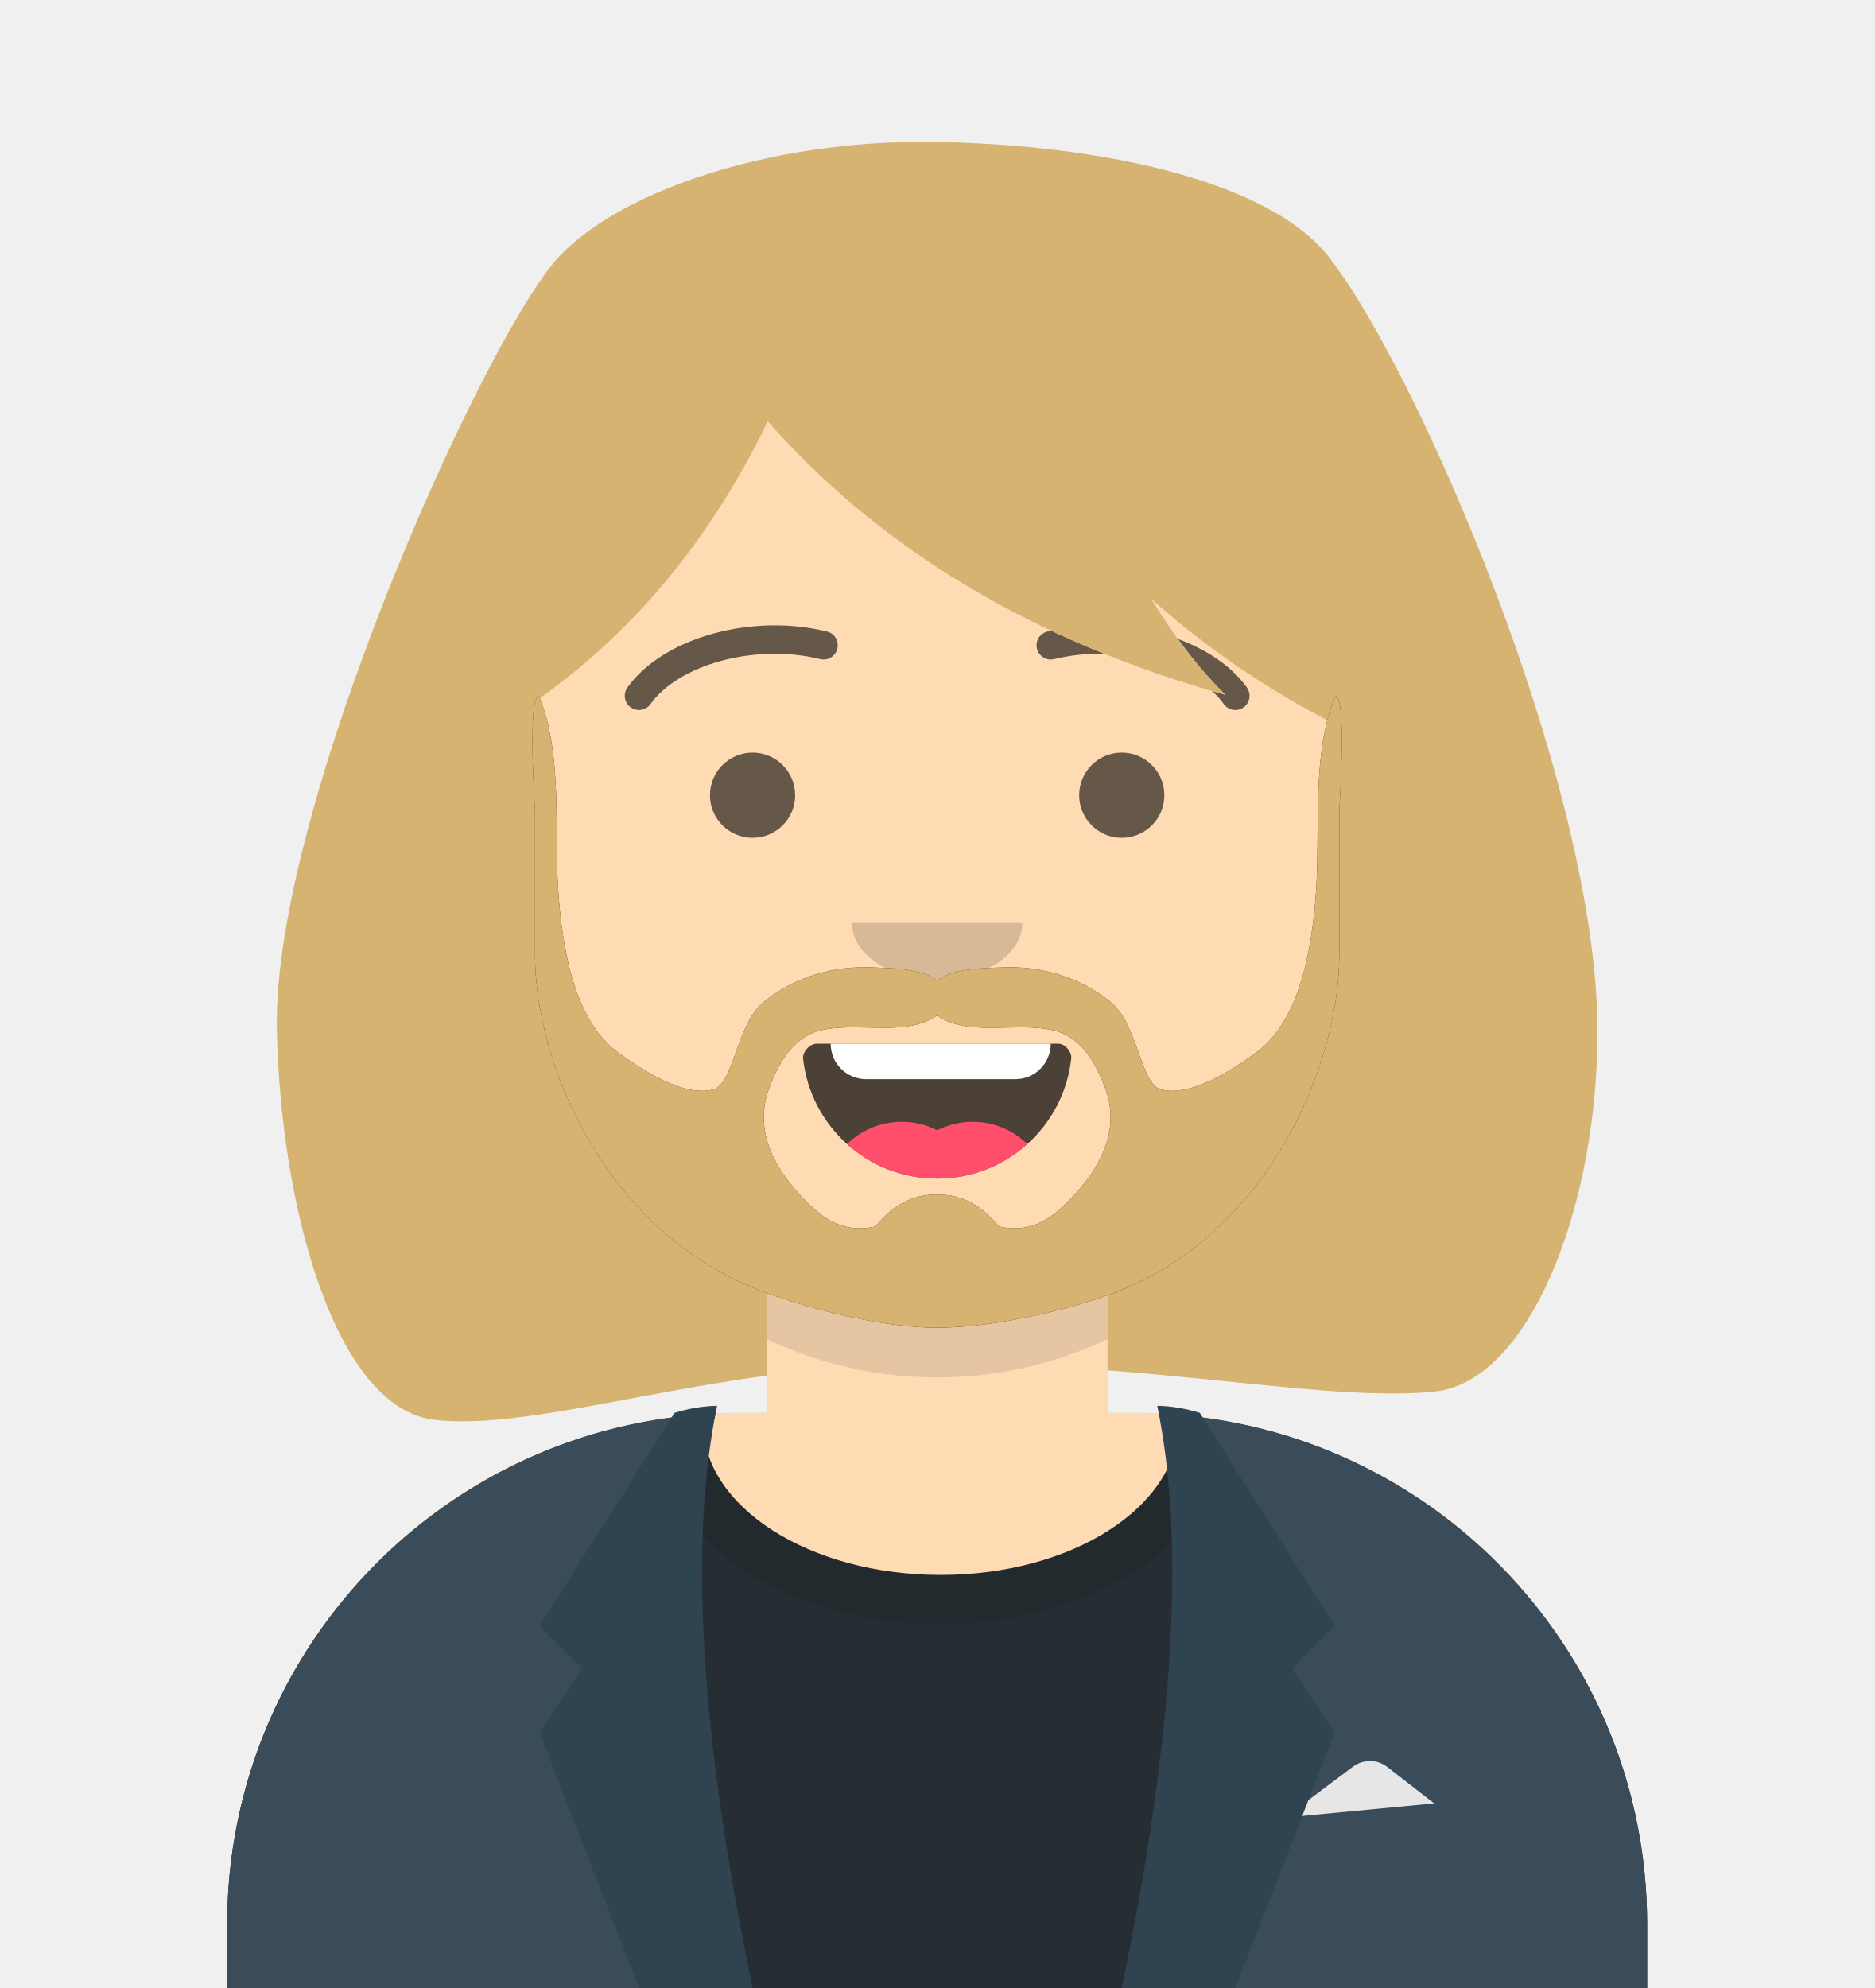
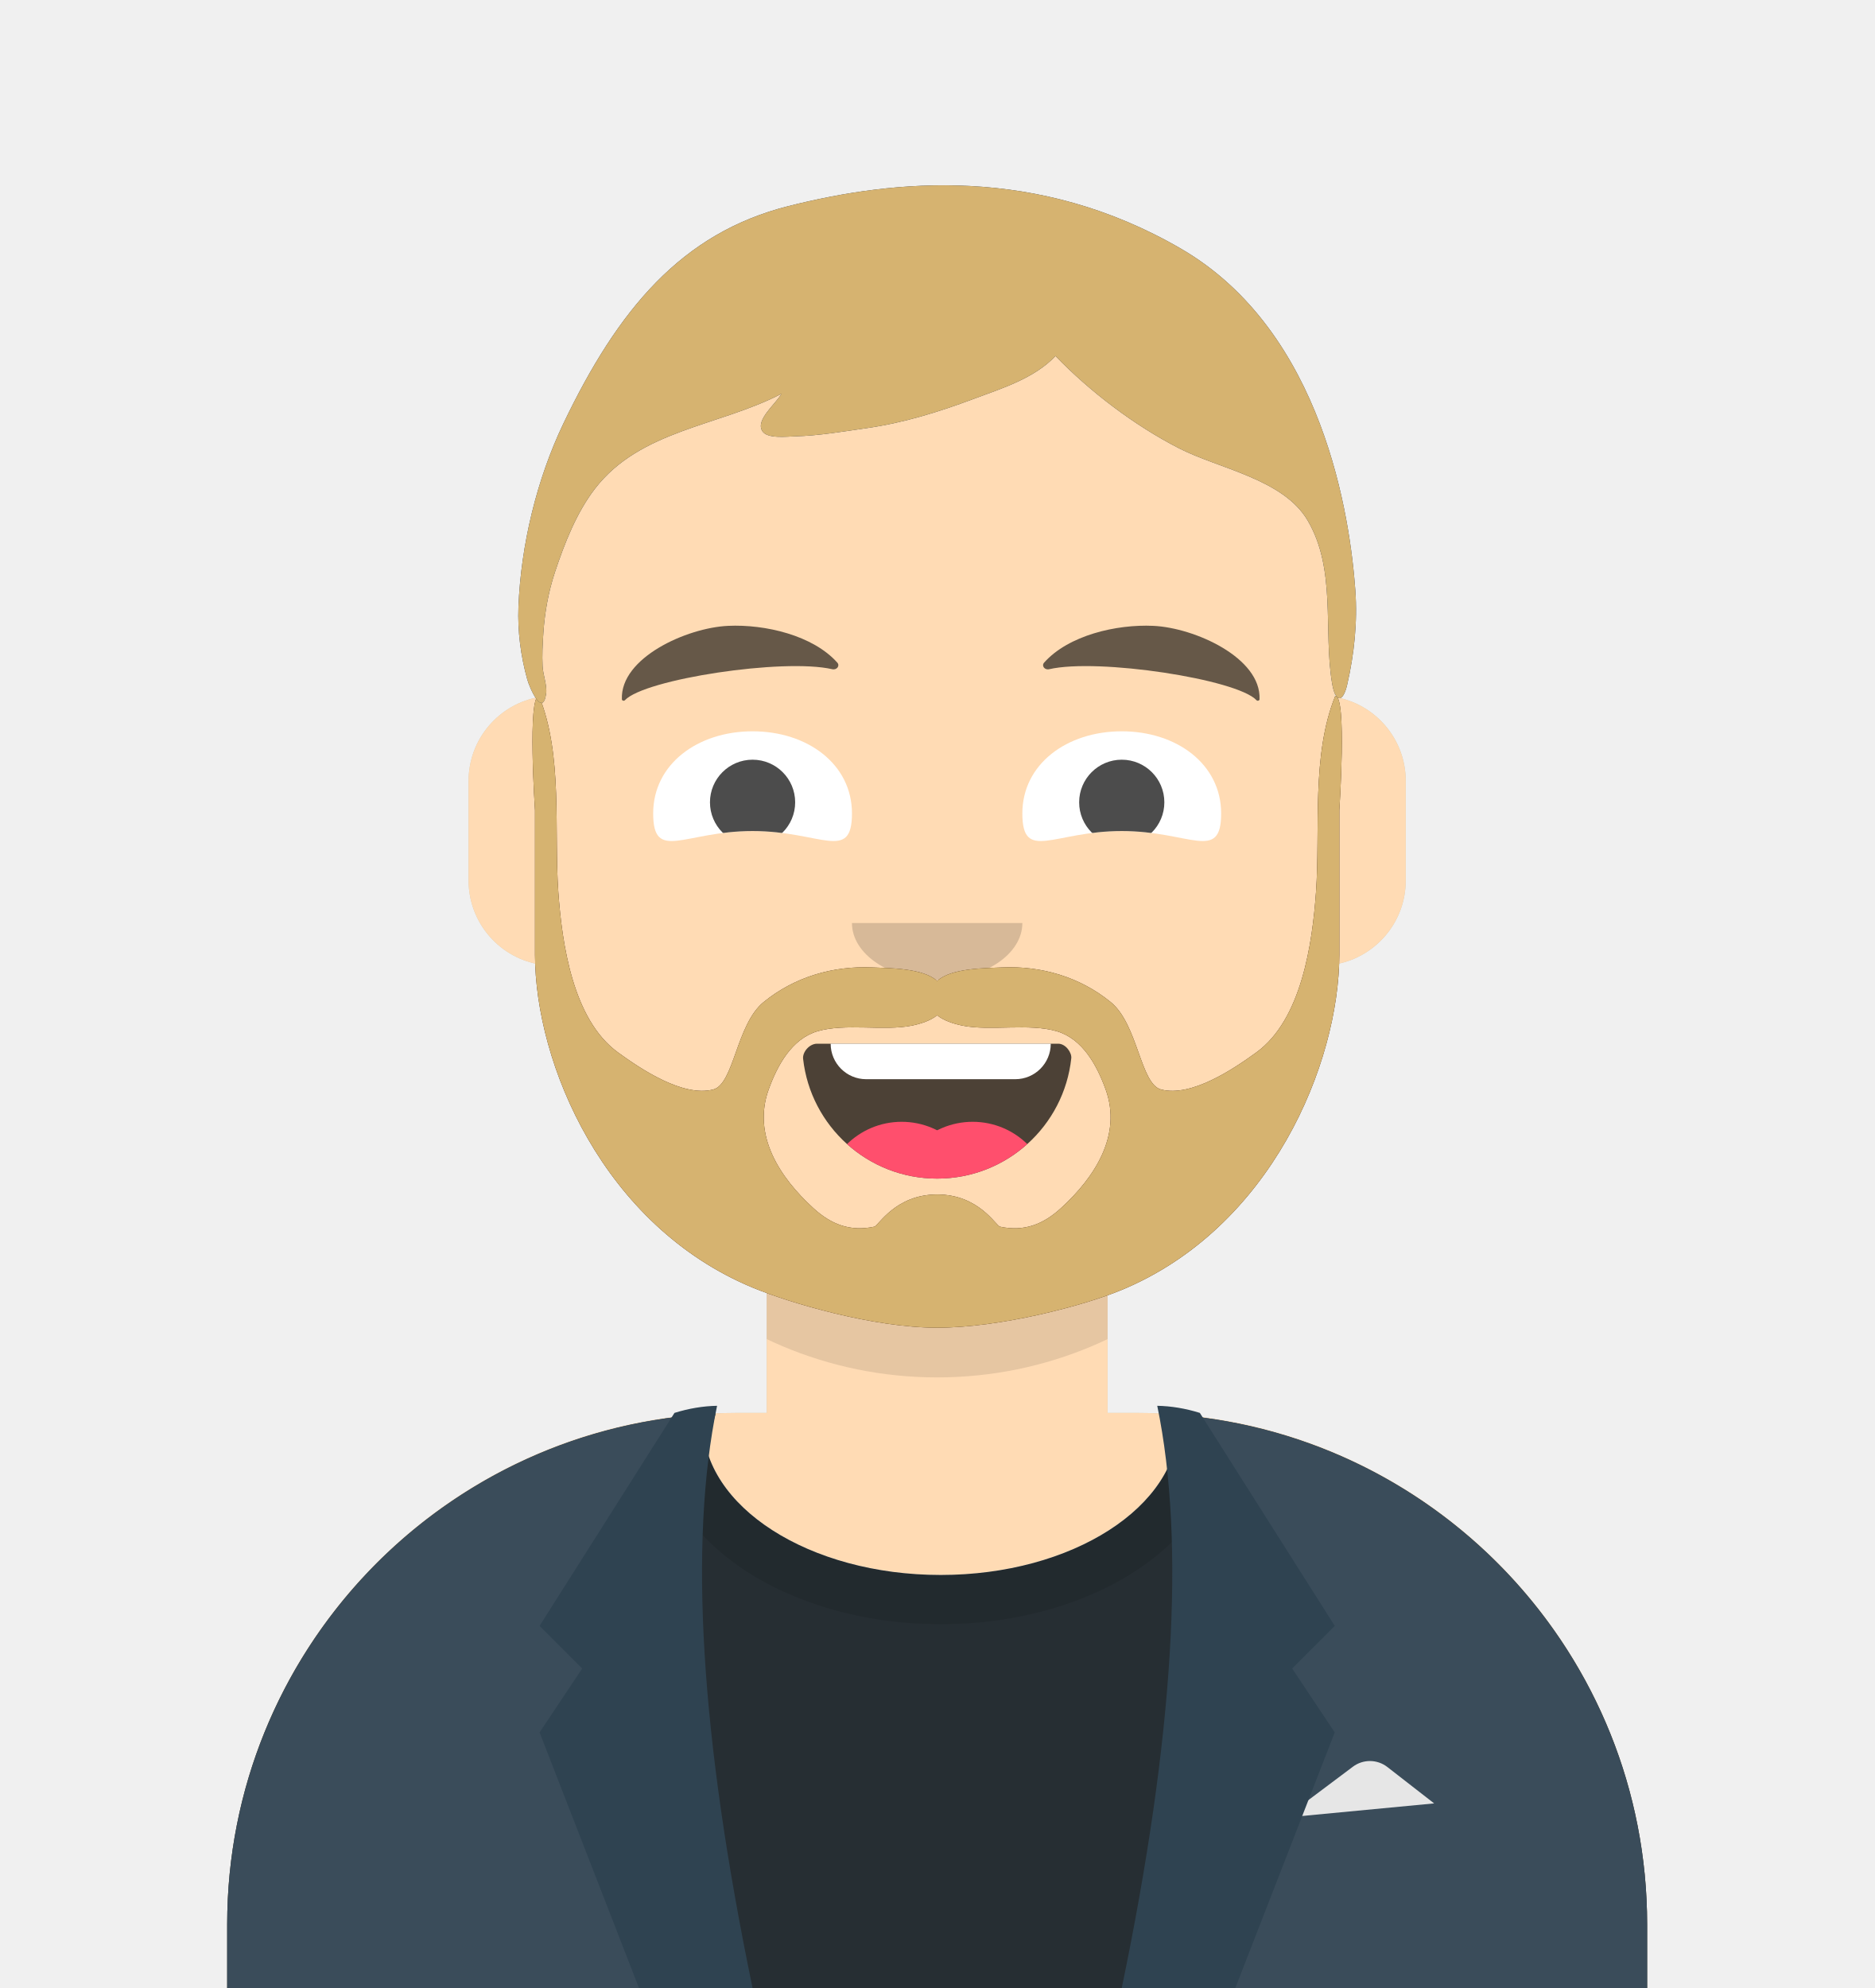
<svg xmlns="http://www.w3.org/2000/svg" xmlns:xlink="http://www.w3.org/1999/xlink" width="264px" height="280px" viewBox="0 0 264 280" version="1.1">
  <defs>
-     <circle id="path-1" cx="120" cy="120" r="120" />
-     <path d="M12,160 C12,226.274 65.726,280 132,280 C198.274,280 252,226.274 252,160 L264,160 L264,-1.42108547e-14 L-3.19744231e-14,-1.42108547e-14 L-3.19744231e-14,160 L12,160 Z" id="path-3" />
-     <path d="M124,144.611 L124,163 L128,163 L128,163 C167.765,163 200,195.235 200,235 L200,244 L0,244 L0,235 C-4.86974701e-15,195.235 32.235,163 72,163 L72,163 L76,163 L76,144.611 C58.763,136.422 46.372,119.687 44.305,99.881 C38.48,99.058 34,94.052 34,88 L34,74 C34,68.054 38.325,63.118 44,62.166 L44,56 L44,56 C44,25.072 69.072,5.68137151e-15 100,0 L100,0 L100,0 C130.928,-5.68137151e-15 156,25.072 156,56 L156,62.166 C161.675,63.118 166,68.054 166,74 L166,88 C166,94.052 161.52,99.058 155.695,99.881 C153.628,119.687 141.237,136.422 124,144.611 Z" id="path-5" />
+     <circle id="react-path-1" cx="120" cy="120" r="120" />
+     <path d="M12,160 C12,226.274 65.726,280 132,280 C198.274,280 252,226.274 252,160 L264,160 L264,-1.42108547e-14 L-3.19744231e-14,-1.42108547e-14 L-3.19744231e-14,160 L12,160 Z" id="react-path-2" />
+     <path d="M124,144.611 L124,163 L128,163 L128,163 C167.765,163 200,195.235 200,235 L200,244 L0,244 L0,235 C-4.86974701e-15,195.235 32.235,163 72,163 L72,163 L76,163 L76,144.611 C58.763,136.422 46.372,119.687 44.305,99.881 C38.48,99.058 34,94.052 34,88 L34,74 C34,68.054 38.325,63.118 44,62.166 L44,56 L44,56 C44,25.072 69.072,5.68137151e-15 100,0 L100,0 L100,0 C130.928,-5.68137151e-15 156,25.072 156,56 L156,62.166 C161.675,63.118 166,68.054 166,74 L166,88 C166,94.052 161.52,99.058 155.695,99.881 C153.628,119.687 141.237,136.422 124,144.611 Z" id="react-path-3" />
  </defs>
  <g id="Avataaar" stroke="none" stroke-width="1" fill="none" fill-rule="evenodd">
    <g transform="translate(-825, -1100)" id="Avataaar/Circle">
      <g transform="translate(825, 1100)">
        <g id="Mask" />
-         <g id="Avataaar" stroke-width="1" fill-rule="evenodd" mask="url(#mask-4)">
+         <g id="Avataaar" stroke-width="1" fill-rule="evenodd" mask="url(#react-mask-5)">
          <g id="Body" transform="translate(32, 36)">
-             <mask id="mask-6" fill="white">
-               <use xlink:href="#path-5" />
+             <mask id="react-mask-6" fill="white">
+               <use xlink:href="#react-path-3" />
            </mask>
-             <use fill="#D0C6AC" xlink:href="#path-5" />
-             <g id="Skin/👶🏽-03-Brown" mask="url(#mask-6)" fill="#FFDBB4">
-               <g transform="translate(-32, 0)" id="Color">
-                 <rect x="0" y="0" width="264" height="244" />
+             <use fill="#D0C6AC" xlink:href="#react-path-3" />
+             <g id="Skin/👶🏽-03-Brown" mask="url(#react-mask-6)" fill="#FFDBB4">
+               <g transform="translate(0, 0)" id="Color">
+                 <rect x="0" y="0" width="264" height="280" />
              </g>
            </g>
-             <path d="M156,79 L156,102 C156,132.928 130.928,158 100,158 C69.072,158 44,132.928 44,102 L44,79 L44,94 C44,124.928 69.072,150 100,150 C130.928,150 156,124.928 156,94 L156,79 Z" id="Neck-Shadow" fill-opacity="0.1" fill="#000000" mask="url(#mask-6)" />
+             <path d="M156,79 L156,102 C156,132.928 130.928,158 100,158 C69.072,158 44,132.928 44,102 L44,79 L44,94 C44,124.928 69.072,150 100,150 C130.928,150 156,124.928 156,94 L156,79 Z" id="Neck-Shadow" fill-opacity="0.1" fill="#000000" mask="url(#react-mask-6)" />
          </g>
          <g id="Clothing/Blazer-+-Shirt" transform="translate(0, 170)">
            <defs>
-               <path d="M133.96,0.295 C170.936,3.325 200,34.294 200,72.052 L200,81 L0,81 L0,72.052 C1.22536245e-14,33.953 29.592,2.765 67.045,0.22 C67.015,0.593 67,0.969 67,1.348 C67,13.211 81.998,22.828 100.5,22.828 C119.002,22.828 134,13.211 134,1.348 C134,0.995 133.987,0.644 133.96,0.295 Z" id="react-path-640" />
+               <path d="M133.96,0.295 C170.936,3.325 200,34.294 200,72.052 L200,81 L0,81 L0,72.052 C1.22536245e-14,33.953 29.592,2.765 67.045,0.22 C67.015,0.593 67,0.969 67,1.348 C67,13.211 81.998,22.828 100.5,22.828 C119.002,22.828 134,13.211 134,1.348 C134,0.995 133.987,0.644 133.96,0.295 Z" id="react-path-7" />
            </defs>
            <g id="Shirt" transform="translate(32, 29)">
-               <mask id="react-mask-641" fill="white">
-                 <use xlink:href="#react-path-640" />
+               <mask id="react-mask-8" fill="white">
+                 <use xlink:href="#react-path-7" />
              </mask>
-               <use id="Clothes" fill="#E6E6E6" xlink:href="#react-path-640" />
-               <g id="Color/Palette/Black" mask="url(#react-mask-641)" fill="#262E33">
+               <use id="Clothes" fill="#E6E6E6" xlink:href="#react-path-7" />
+               <g id="Color/Palette/Black" mask="url(#react-mask-8)" fill="#262E33">
                <g transform="translate(-32, -29)" id="🖍Color">
                  <rect x="0" y="0" width="264" height="110" />
                </g>
              </g>
-               <g id="Shadowy" opacity="0.6" mask="url(#react-mask-641)" fill-opacity="0.16" fill="#000000">
+               <g id="Shadowy" opacity="0.6" mask="url(#react-mask-8)" fill-opacity="0.16" fill="#000000">
                <g transform="translate(60, -25)" id="Hola-👋🏼">
                  <ellipse cx="40.5" cy="27.848" rx="39.635" ry="26.914" />
                </g>
              </g>
            </g>
            <g id="Blazer" transform="translate(32, 28)">
              <path d="M68.785,1.122 C30.512,2.804 -1.89486556e-14,34.365 -1.42108547e-14,73.052 L0,73.052 L0,82 L69.362,82 C65.961,69.92 64,55.709 64,40.5 C64,26.173 65.74,12.731 68.785,1.122 Z M131.638,82 L200,82 L200,73.052 C200,34.707 170.025,3.363 132.229,1.174 C135.265,12.771 137,26.194 137,40.5 C137,55.709 135.039,69.92 131.638,82 Z" id="Saco" fill="#3A4C5A" />
              <path d="M149,58 L158.556,50.833 L158.556,50.833 C159.999,49.751 161.988,49.768 163.412,50.876 L170,56 L149,58 Z" id="Pocket-hanky" fill="#E6E6E6" />
              <path d="M69,1.13686838e-13 C65,19.333 66.667,46.667 74,82 L58,82 L44,46 L50,37 L44,31 L63,1 C65.028,0.369 67.028,0.036 69,1.13686838e-13 Z" id="Wing" fill="#2F4351" />
              <path d="M151,1.13686838e-13 C147,19.333 148.667,46.667 156,82 L140,82 L126,46 L132,37 L126,31 L145,1 C147.028,0.369 149.028,0.036 151,1.13686838e-13 Z" id="Wing" fill="#2F4351" transform="translate(141, 41) scale(-1, 1) translate(-141, -41) " />
            </g>
          </g>
          <g id="Face" transform="translate(76, 82)" fill="#000000">
            <g id="Mouth/Smile" transform="translate(2, 52)">
              <defs>
-                 <path d="M35.118,15.128 C36.176,24.62 44.226,32 54,32 C63.804,32 71.874,24.574 72.892,15.04 C72.974,14.273 72.117,13 71.043,13 C56.149,13 44.738,13 37.087,13 C36.007,13 35.012,14.178 35.118,15.128 Z" id="react-path-945" />
+                 <path d="M35.118,15.128 C36.176,24.62 44.226,32 54,32 C63.804,32 71.874,24.574 72.892,15.04 C72.974,14.273 72.117,13 71.043,13 C56.149,13 44.738,13 37.087,13 C36.007,13 35.012,14.178 35.118,15.128 Z" id="react-path-9" />
              </defs>
-               <mask id="react-mask-946" fill="white">
-                 <use xlink:href="#react-path-945" />
+               <mask id="react-mask-10" fill="white">
+                 <use xlink:href="#react-path-9" />
              </mask>
-               <use id="Mouth" fill-opacity="0.7" fill="#000000" fill-rule="evenodd" xlink:href="#react-path-945" />
-               <rect id="Teeth" fill="#FFFFFF" fill-rule="evenodd" mask="url(#react-mask-946)" x="39" y="2" width="31" height="16" rx="5" />
-               <g id="Tongue" stroke-width="1" fill-rule="evenodd" mask="url(#react-mask-946)" fill="#FF4F6D">
+               <use id="Mouth" fill-opacity="0.7" fill="#000000" fill-rule="evenodd" xlink:href="#react-path-9" />
+               <rect id="Teeth" fill="#FFFFFF" fill-rule="evenodd" mask="url(#react-mask-10)" x="39" y="2" width="31" height="16" rx="5" />
+               <g id="Tongue" stroke-width="1" fill-rule="evenodd" mask="url(#react-mask-10)" fill="#FF4F6D">
                <g transform="translate(38, 24)">
                  <circle cx="11" cy="11" r="11" />
                  <circle cx="21" cy="11" r="11" />
                </g>
              </g>
            </g>
            <g id="Nose/Default" transform="translate(28, 40)" fill-opacity="0.16">
              <path d="M16,8 C16,12.418 21.373,16 28,16 L28,16 C34.627,16 40,12.418 40,8" id="Nose" />
            </g>
-             <g id="Eyes/Default-😀" transform="translate(0, 8)" fill-opacity="0.6">
-               <circle id="Eye" cx="30" cy="22" r="6" />
-               <circle id="Eye" cx="82" cy="22" r="6" />
+             <g id="Eyes/Squint-😊" transform="translate(0, 8)">
+               <defs>
+                 <path d="M14,14.048 C23.61,14.048 28,18.499 28,11.562 C28,4.624 21.732,0 14,0 C6.268,0 0,4.624 0,11.562 C0,18.499 4.39,14.048 14,14.048 Z" id="react-path-11" />
+                 <path d="M14,14.048 C23.61,14.048 28,18.499 28,11.562 C28,4.624 21.732,0 14,0 C6.268,0 0,4.624 0,11.562 C0,18.499 4.39,14.048 14,14.048 Z" id="react-path-12" />
+               </defs>
+               <g id="Eye" transform="translate(16, 13)">
+                 <mask id="react-mask-13" fill="white">
+                   <use xlink:href="#react-path-11" />
+                 </mask>
+                 <use id="The-white-stuff" fill="#FFFFFF" xlink:href="#react-path-11" />
+                 <circle fill-opacity="0.7" fill="#000000" mask="url(#react-mask-13)" cx="14" cy="10" r="6" />
+               </g>
+               <g id="Eye" transform="translate(68, 13)">
+                 <mask id="react-mask-14" fill="white">
+                   <use xlink:href="#react-path-12" />
+                 </mask>
+                 <use id="Eyeball-Mask" fill="#FFFFFF" xlink:href="#react-path-12" />
+                 <circle fill-opacity="0.7" fill="#000000" mask="url(#react-mask-14)" cx="14" cy="10" r="6" />
+               </g>
            </g>
-             <g id="Eyebrow/Outline/Default" fill-opacity="0.6">
-               <g id="I-Browse" transform="translate(12, 6)">
-                 <path d="M3.63,11.159 C7.545,5.65 18.278,2.561 27.523,4.831 C28.596,5.095 29.679,4.439 29.942,3.366 C30.206,2.293 29.55,1.21 28.477,0.947 C17.74,-1.69 5.312,1.887 0.37,8.841 C-0.27,9.742 -0.059,10.99 0.841,11.63 C1.742,12.27 2.99,12.059 3.63,11.159 Z" id="Eyebrow" fill-rule="nonzero" />
-                 <path d="M61.63,11.159 C65.545,5.65 76.278,2.561 85.523,4.831 C86.596,5.095 87.679,4.439 87.942,3.366 C88.206,2.293 87.55,1.21 86.477,0.947 C75.74,-1.69 63.312,1.887 58.37,8.841 C57.73,9.742 57.941,10.99 58.841,11.63 C59.742,12.27 60.99,12.059 61.63,11.159 Z" id="Eyebrow" fill-rule="nonzero" transform="translate(73.00015, 6.039198) scale(-1, 1) translate(-73.00015, -6.039198) " />
-               </g>
+             <g id="Eyebrow/Natural/Default-Natural" fill-opacity="0.6">
+               <path d="M26.039,6.21 C20.278,6.983 11.293,12.005 12.044,17.818 C12.069,18.008 12.357,18.067 12.481,17.908 C14.967,14.72 34.193,10.037 41.194,11.015 C41.835,11.104 42.258,10.443 41.821,10.03 C38.077,6.495 31.2,5.512 26.039,6.21" id="Eyebrow" transform="translate(27, 12) rotate(5) translate(-27, -12) " />
+               <path d="M85.039,6.21 C79.278,6.983 70.293,12.005 71.044,17.818 C71.069,18.008 71.357,18.067 71.481,17.908 C73.967,14.72 93.193,10.037 100.194,11.015 C100.835,11.104 101.258,10.443 100.821,10.03 C97.077,6.495 90.2,5.512 85.039,6.21" id="Eyebrow" transform="translate(86, 12) scale(-1, 1) rotate(5) translate(-86, -12) " />
            </g>
          </g>
          <g id="Top" stroke-width="1" fill-rule="evenodd">
            <defs>
-               <rect id="react-path-931" x="0" y="0" width="264" height="280" />
-               <path d="M38,79.36 L38,111 C38,133.339 51.08,152.623 70,161.611 L70,174.746 C50.363,177.434 34.641,182.164 23.385,181 C9.162,179.531 1.496,150.796 1,126 C0.383,95.164 29.319,30.795 40,18 C47.923,8.509 69.695,0.551 94,1 C118.305,1.449 140.862,6.812 149,17 C161.324,32.428 186.869,91.079 187,126 C187.094,150.8 177.463,175.66 164,177 C152.921,178.103 137.476,175.511 118,173.997 L118,161.611 C136.92,152.623 150,133.339 150,111 L150,82.988 C140.479,78.131 131.863,72.248 124.154,65.341 C127.362,70.637 130.849,75.148 134.613,78.873 C107.596,71.293 86.106,58.45 70.141,40.345 C62.16,56.81 51.446,69.814 38,79.36 Z" id="react-path-932" />
+               <rect id="react-path-3311" x="0" y="0" width="264" height="280" />
+               <path d="M167.309,35.006 C147.121,23.307 127.129,25.222 112.037,29.03 C96.945,32.838 88.017,43.651 80.357,59.648 C76.596,67.503 74.366,76.791 74.023,85.481 C73.888,88.893 74.348,92.415 75.268,95.7 C75.605,96.906 77.423,101.087 77.922,97.709 C78.089,96.584 77.48,95.033 77.422,93.838 C77.344,92.269 77.427,90.681 77.534,89.115 C77.734,86.187 78.256,83.315 79.185,80.525 C80.512,76.537 82.201,72.213 84.787,68.848 C91.188,60.521 102.269,60.046 111.066,55.464 C110.303,56.869 107.36,59.143 108.379,60.727 C109.084,61.821 111.749,61.489 113.022,61.454 C116.371,61.362 119.735,60.78 123.043,60.307 C128.256,59.562 133.141,58.052 138.047,56.218 C142.063,54.716 146.65,53.326 149.669,50.14 C154.54,55.188 160.81,59.935 167.07,63.143 C172.688,66.022 181.749,67.461 185.183,73.301 C189.248,80.215 187.378,88.707 188.619,96.201 C189.091,99.05 190.164,98.987 190.751,96.438 C191.748,92.108 192.219,87.61 191.902,83.159 C191.184,73.111 187.497,46.706 167.309,35.006 Z" id="react-path-3310" />
+               <filter x="-0.8%" y="-2.0%" width="101.5%" height="108.0%" filterUnits="objectBoundingBox" id="react-filter-3307">
+                 <feOffset dx="0" dy="2" in="SourceAlpha" result="shadowOffsetOuter1" />
+                 <feColorMatrix values="0 0 0 0 0   0 0 0 0 0   0 0 0 0 0  0 0 0 0.16 0" type="matrix" in="shadowOffsetOuter1" result="shadowMatrixOuter1" />
+                 <feMerge>
+                   <feMergeNode in="shadowMatrixOuter1" />
+                   <feMergeNode in="SourceGraphic" />
+                 </feMerge>
+               </filter>
            </defs>
-             <mask id="react-mask-929" fill="white">
-               <use xlink:href="#react-path-931" />
+             <mask id="react-mask-3309" fill="white">
+               <use xlink:href="#react-path-3311" />
            </mask>
            <g id="Mask" />
-             <g id="Top/Long-Hair/Bob" mask="url(#react-mask-929)">
+             <g id="Top/Short-Hair/Short-Round" mask="url(#react-mask-3309)">
              <g transform="translate(-1, 0)">
-                 <g id="Hair" stroke-width="1" fill-rule="evenodd" transform="translate(39, 19)">
-                   <mask id="react-mask-930" fill="white">
-                     <use xlink:href="#react-path-932" />
+                 <g id="Facial-Hair/Beard-Light" transform="translate(49, 72)">
+                   <defs>
+                     <path d="M101.428,98.169 C98.915,100.463 96.237,101.494 92.853,100.773 C92.271,100.649 89.896,96.235 84,96.235 C78.103,96.235 75.729,100.649 75.147,100.773 C71.762,101.494 69.085,100.463 66.571,98.169 C61.846,93.856 57.917,87.908 60.278,81.419 C61.508,78.037 63.51,74.324 67.151,73.246 C71.038,72.096 76.497,73.244 80.415,72.458 C81.684,72.204 83.071,71.751 84,71 C84.929,71.751 86.316,72.204 87.585,72.458 C91.503,73.244 96.961,72.096 100.849,73.246 C104.49,74.324 106.491,78.037 107.722,81.419 C110.083,87.908 106.154,93.856 101.428,98.169 M140.081,26 C136.671,34.4 137.988,44.858 137.357,53.676 C136.844,60.843 135.337,71.586 128.973,76.215 C125.718,78.582 119.794,82.56 115.542,81.45 C112.615,80.686 112.302,72.29 108.455,69.147 C104.092,65.582 98.643,64.016 93.149,64.258 C90.779,64.362 85.984,64.337 84,66.16 C82.016,64.337 77.222,64.362 74.851,64.258 C69.357,64.016 63.908,65.582 59.545,69.147 C55.698,72.29 55.386,80.686 52.458,81.45 C48.206,82.56 42.282,78.582 39.027,76.215 C32.662,71.586 31.156,60.843 30.643,53.676 C30.012,44.858 31.329,34.4 27.919,26 C26.26,26 27.354,42.129 27.354,42.129 L27.354,62.485 C27.386,77.773 36.935,100.655 58.108,109.393 C63.286,111.53 75.015,115 84,115 C92.985,115 104.714,111.86 109.892,109.723 C131.065,100.986 140.614,77.773 140.646,62.485 L140.646,42.129 C140.646,42.129 141.74,26 140.081,26" id="react-path-3313" />
+                   </defs>
+                   <mask id="react-mask-3312" fill="white">
+                     <use xlink:href="#react-path-3313" />
                  </mask>
-                   <use id="Combined-Shape" fill="#E6E6E6" xlink:href="#react-path-932" />
-                   <g id="Skin/👶🏽-03-Brown" mask="url(#react-mask-930)" fill="#D6B370">
-                     <g transform="translate(0, 0) " id="Color">
-                       <rect x="0" y="0" width="264" height="280" />
+                   <use id="Lite-Beard" fill="#331B0C" fill-rule="evenodd" xlink:href="#react-path-3313" />
+                   <g id="Color/Hair/Brown" mask="url(#react-mask-3312)" fill="#D6B370">
+                     <g transform="translate(-32, 0)" id="Color">
+                       <rect x="0" y="0" width="264" height="244" />
                    </g>
                  </g>
                </g>
-                 <g id="Facial-Hair/Beard-Light" transform="translate(49, 72)">
-                   <defs>
-                     <path d="M101.428,98.169 C98.915,100.463 96.237,101.494 92.853,100.773 C92.271,100.649 89.896,96.235 84,96.235 C78.103,96.235 75.729,100.649 75.147,100.773 C71.762,101.494 69.085,100.463 66.571,98.169 C61.846,93.856 57.917,87.908 60.278,81.419 C61.508,78.037 63.51,74.324 67.151,73.246 C71.038,72.096 76.497,73.244 80.415,72.458 C81.684,72.204 83.071,71.751 84,71 C84.929,71.751 86.316,72.204 87.585,72.458 C91.503,73.244 96.961,72.096 100.849,73.246 C104.49,74.324 106.491,78.037 107.722,81.419 C110.083,87.908 106.154,93.856 101.428,98.169 M140.081,26 C136.671,34.4 137.988,44.858 137.357,53.676 C136.844,60.843 135.337,71.586 128.973,76.215 C125.718,78.582 119.794,82.56 115.542,81.45 C112.615,80.686 112.302,72.29 108.455,69.147 C104.092,65.582 98.643,64.016 93.149,64.258 C90.779,64.362 85.984,64.337 84,66.16 C82.016,64.337 77.222,64.362 74.851,64.258 C69.357,64.016 63.908,65.582 59.545,69.147 C55.698,72.29 55.386,80.686 52.458,81.45 C48.206,82.56 42.282,78.582 39.027,76.215 C32.662,71.586 31.156,60.843 30.643,53.676 C30.012,44.858 31.329,34.4 27.919,26 C26.26,26 27.354,42.129 27.354,42.129 L27.354,62.485 C27.386,77.773 36.935,100.655 58.108,109.393 C63.286,111.53 75.015,115 84,115 C92.985,115 104.714,111.86 109.892,109.723 C131.065,100.986 140.614,77.773 140.646,62.485 L140.646,42.129 C140.646,42.129 141.74,26 140.081,26" id="react-path-934" />
-                   </defs>
-                   <mask id="react-mask-933" fill="white">
-                     <use xlink:href="#react-path-934" />
-                   </mask>
-                   <use id="Lite-Beard" fill="#331B0C" fill-rule="evenodd" xlink:href="#react-path-934" />
-                   <g id="Color/Hair/Brown" mask="url(#react-mask-933)" fill="#D6B370">
-                     <g transform="translate(-32, 0)" id="Color">
-                       <rect x="0" y="0" width="264" height="244" />
-                     </g>
+                 <mask id="react-mask-3308" fill="white">
+                   <use xlink:href="#react-path-3310" />
+                 </mask>
+                 <use id="Short-Hair" stroke="none" fill="#28354B" fill-rule="evenodd" xlink:href="#react-path-3310" />
+                 <g id="Skin/👶🏽-03-Brown" mask="url(#react-mask-3308)" fill="#D6B370">
+                   <g transform="translate(0, 0) " id="Color">
+                     <rect x="0" y="0" width="264" height="280" />
                  </g>
                </g>
              </g>
            </g>
          </g>
        </g>
      </g>
    </g>
  </g>
</svg>
